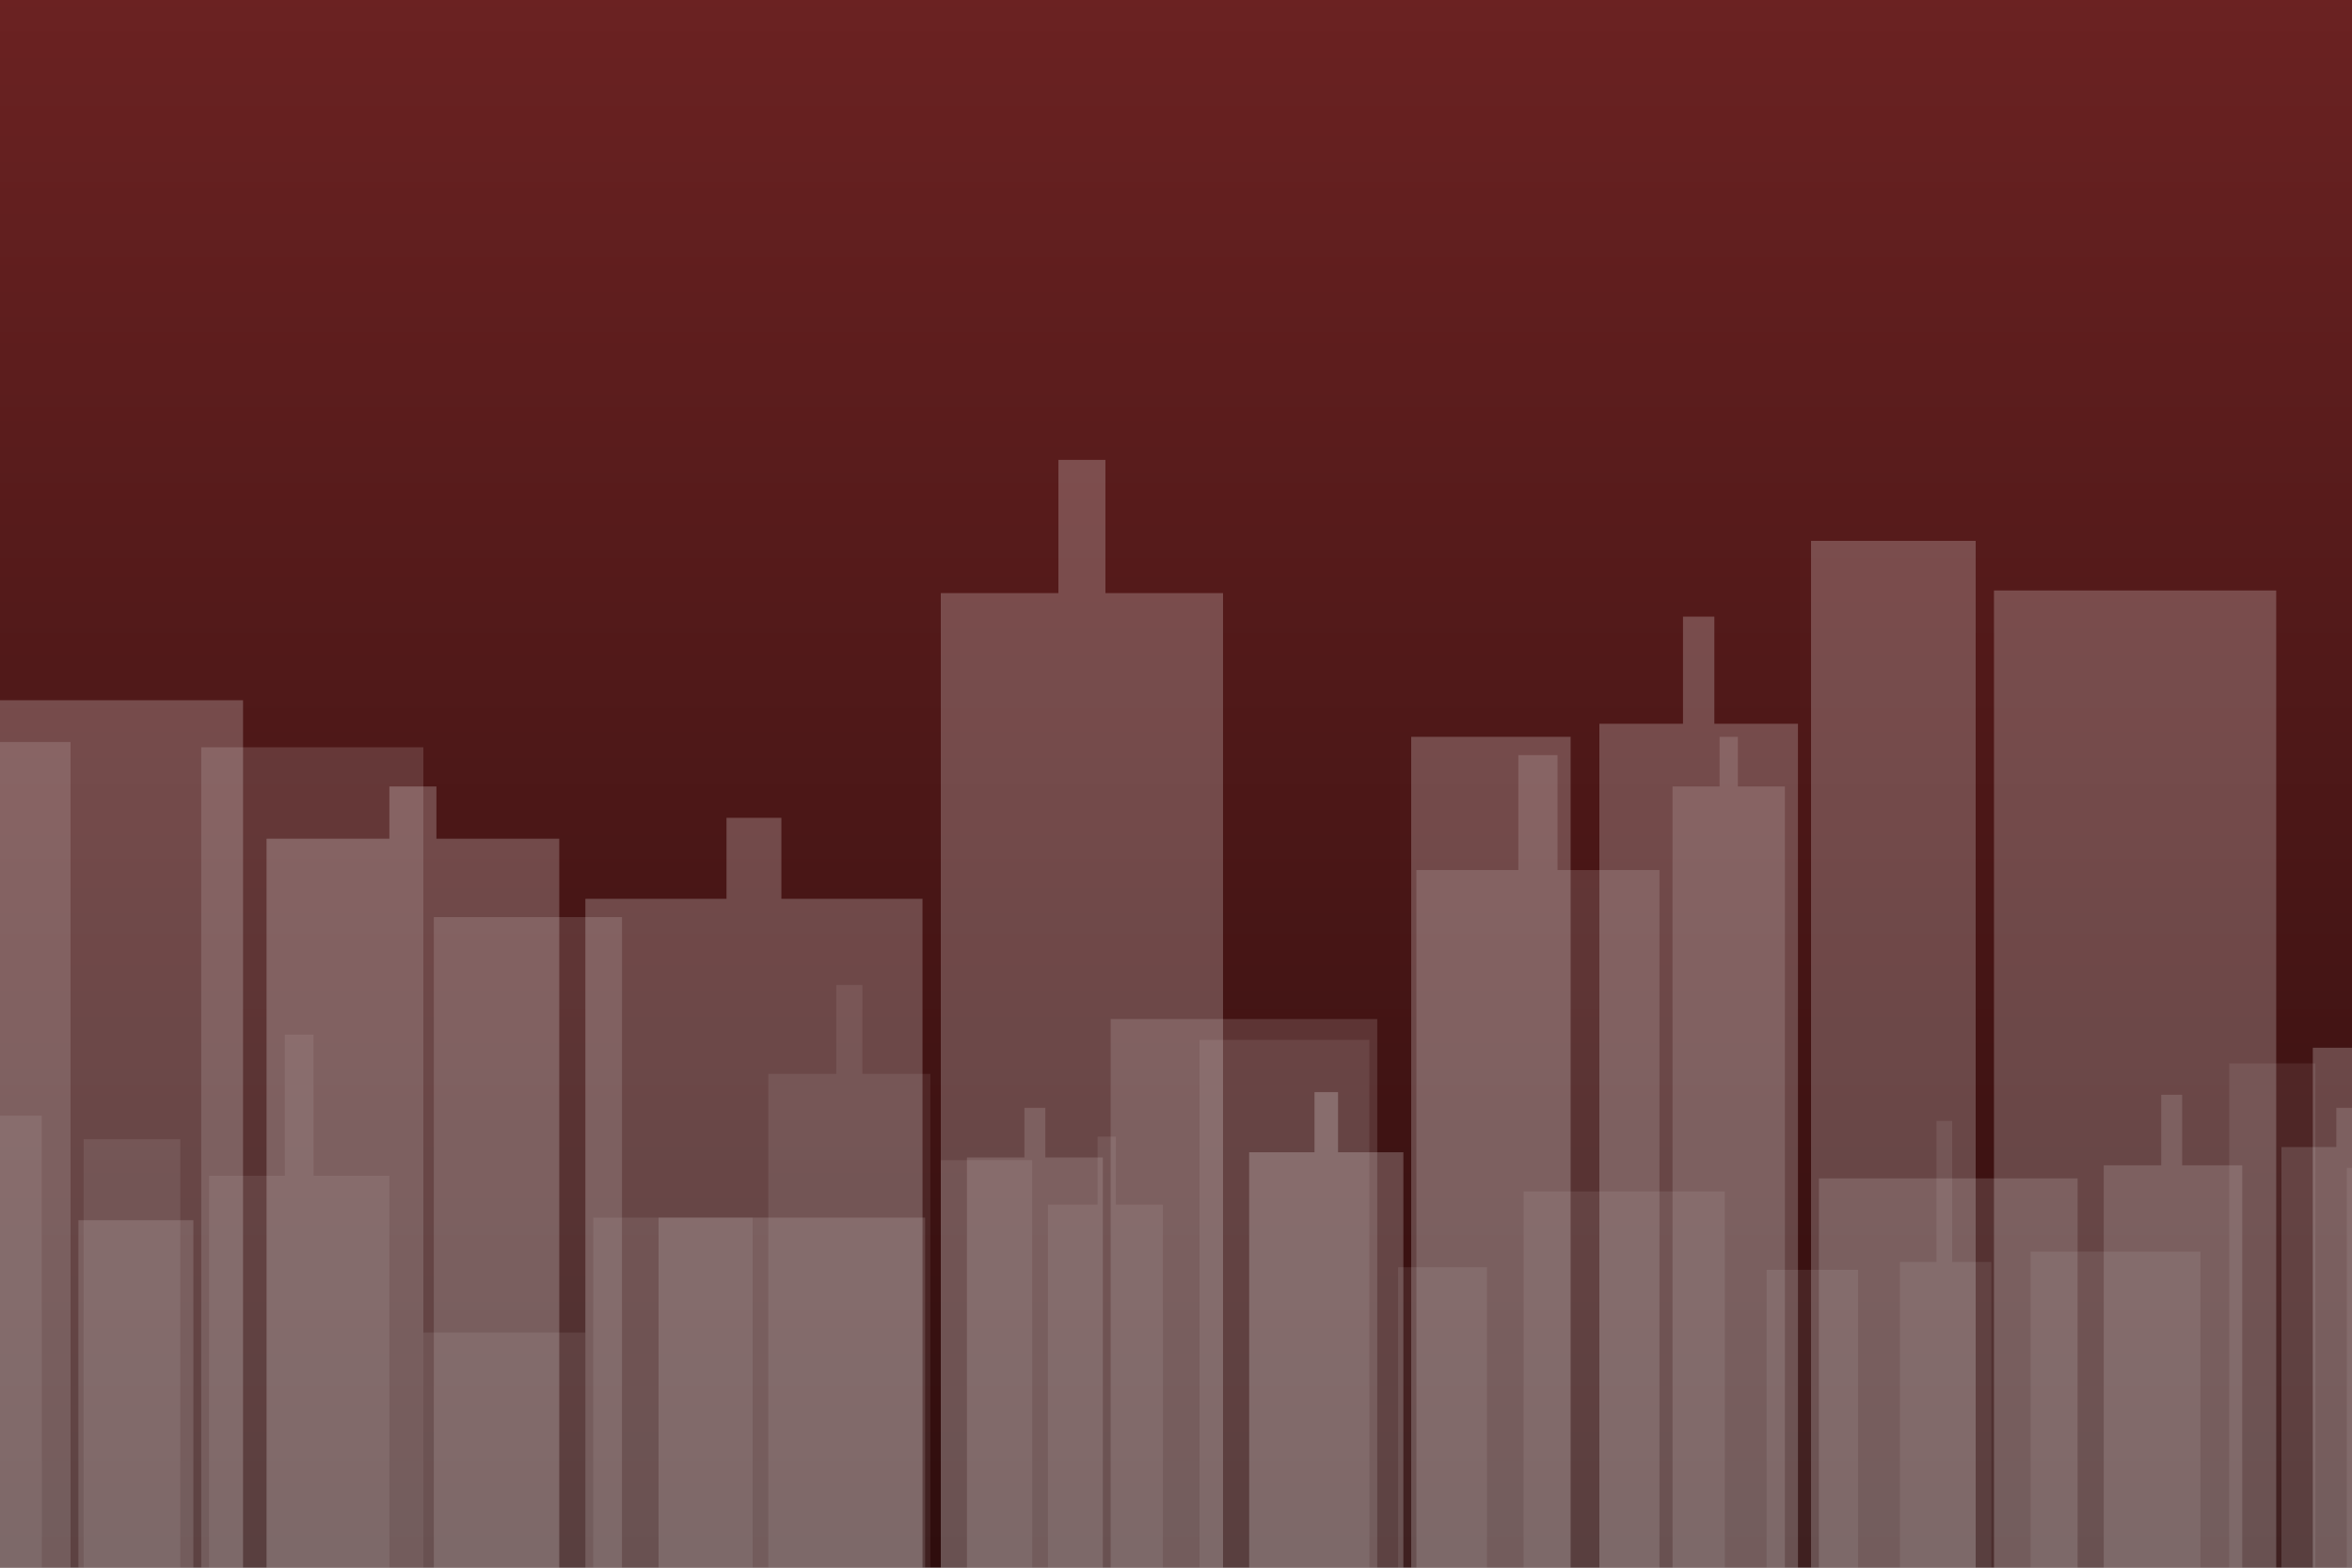
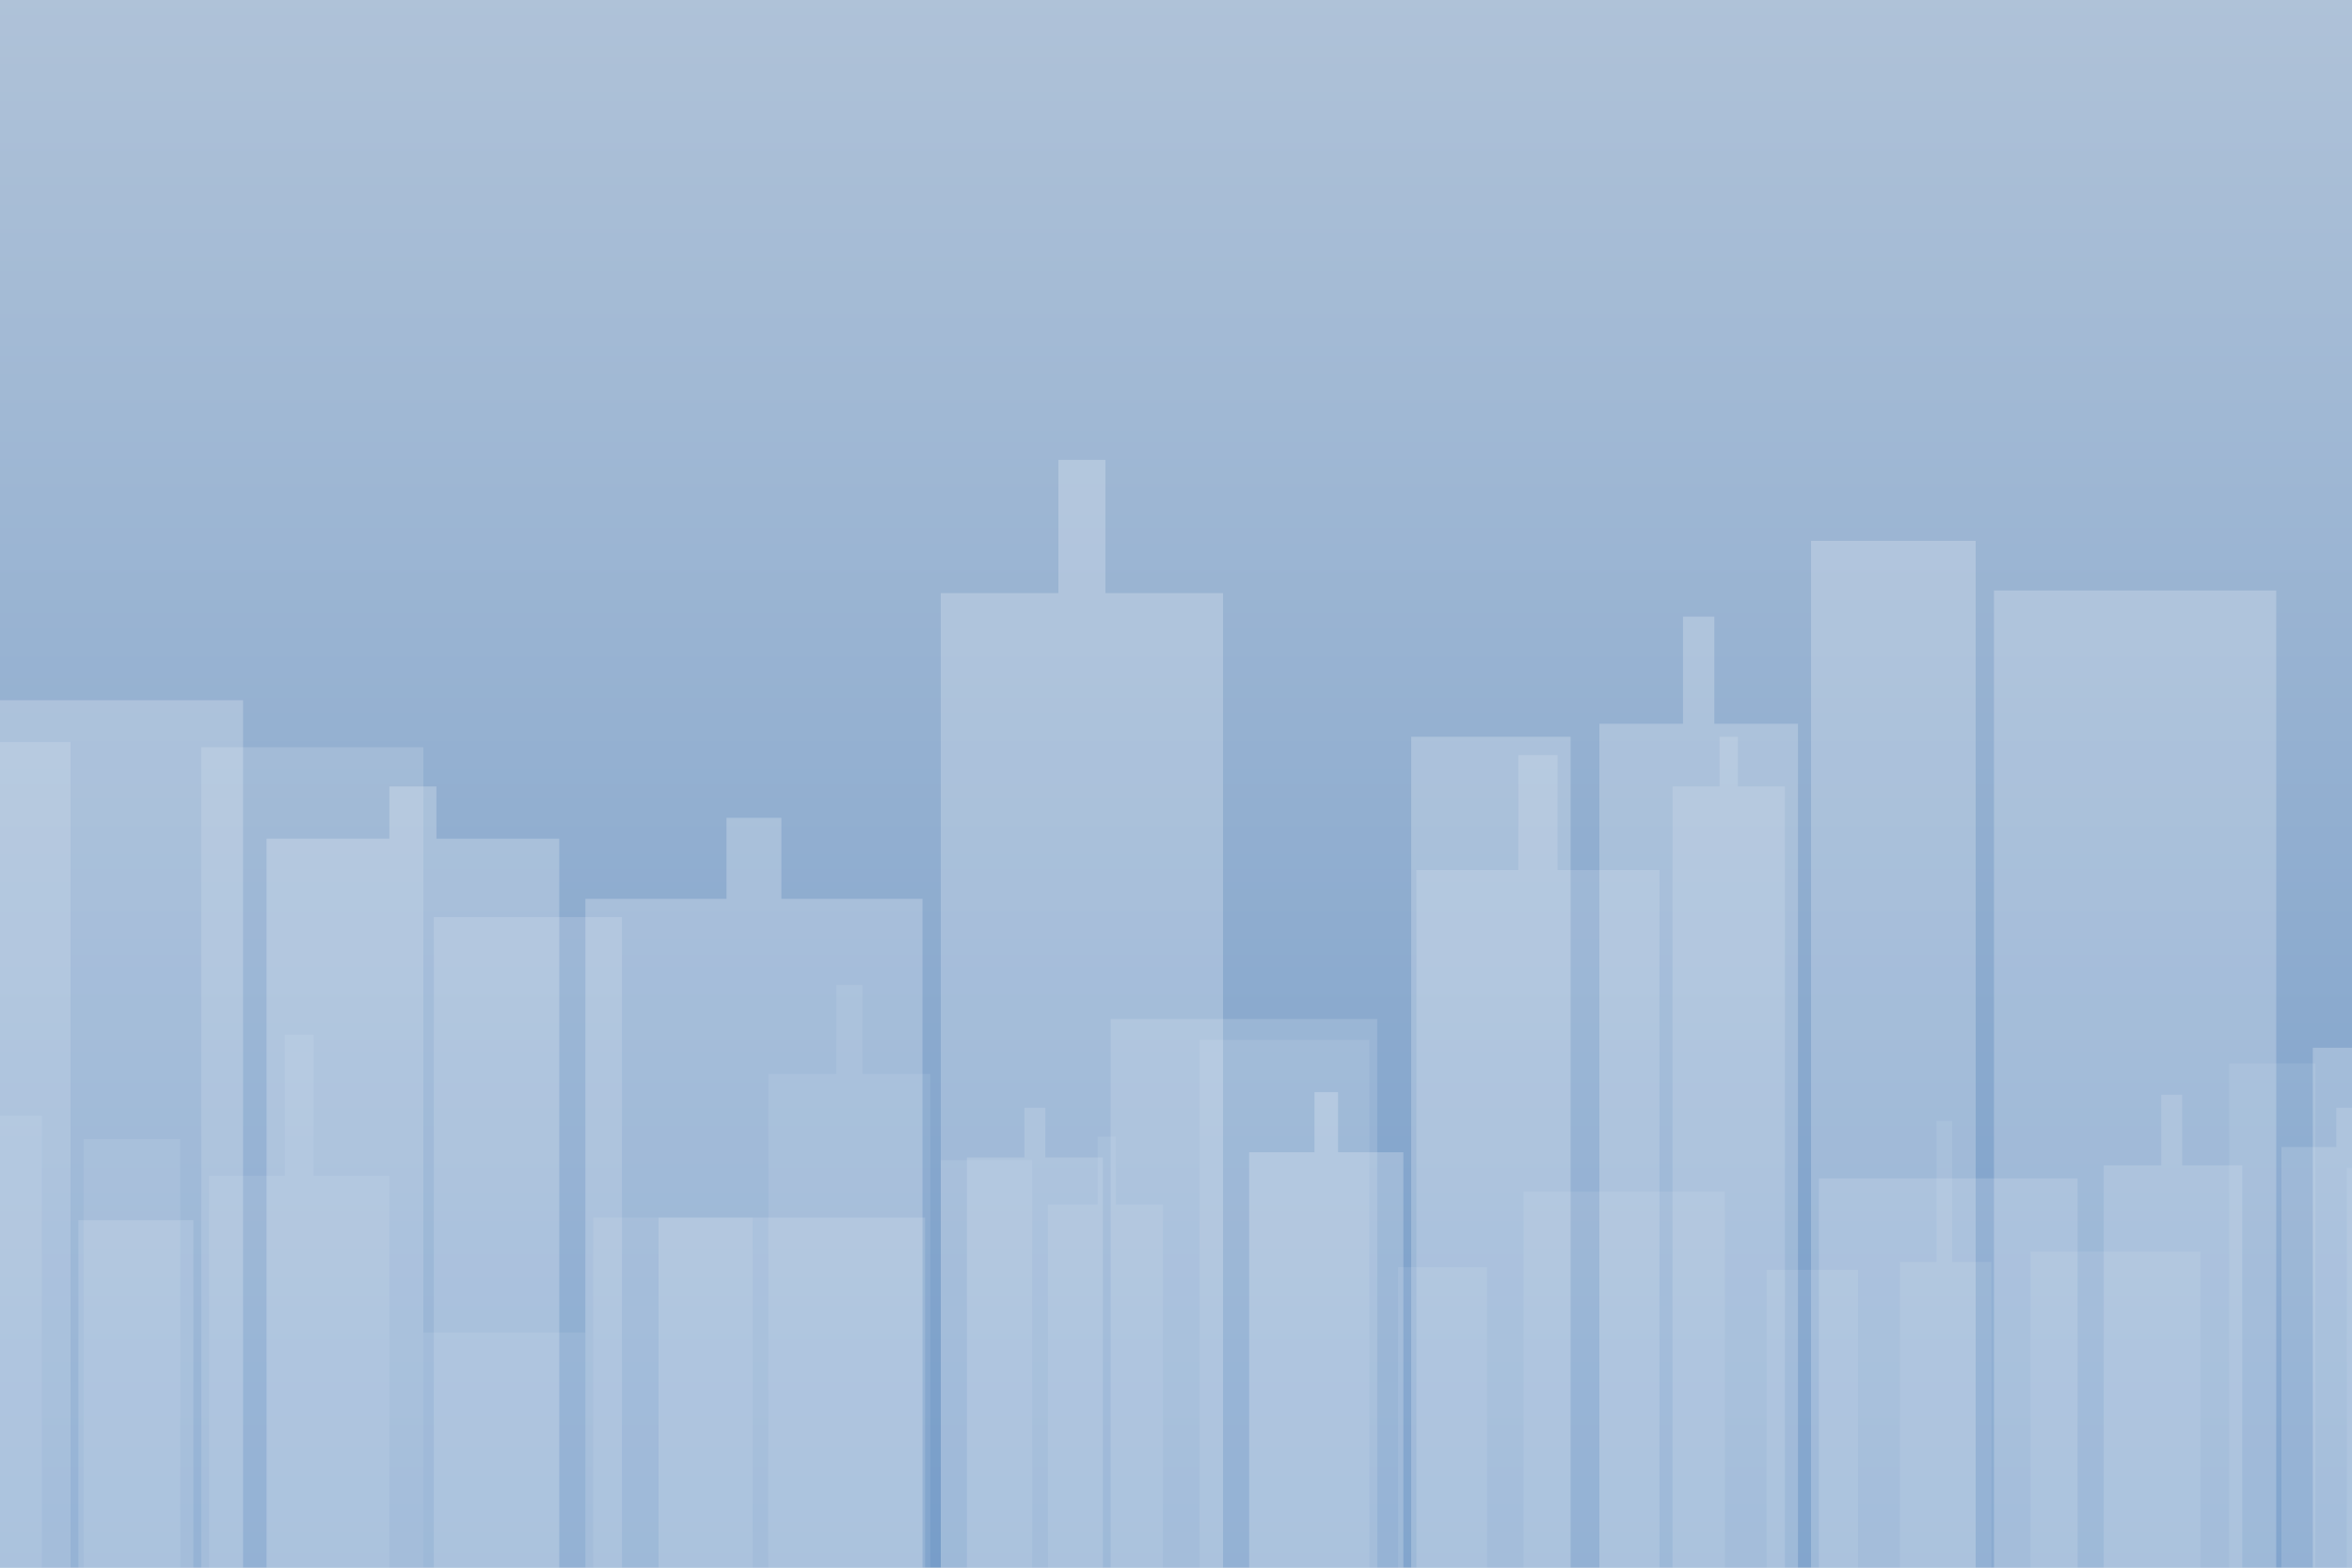
<svg xmlns="http://www.w3.org/2000/svg" viewBox="0 0 900 600" preserveAspectRatio="xMidYMid slice">
  <defs>
    <linearGradient id="g" x1="0" y1="0" x2="0" y2="1">
-       <stop offset="0" stop-color="#6b2222" />
-       <stop offset="1" stop-color="#2e0d0d" />
+       <stop offset="0" stop-color="#afc2d8" />
+       <stop offset="1" stop-color="#779dc9" />
    </linearGradient>
  </defs>
  <rect width="900" height="600" fill="url(#g)" />
  <g fill="#ffffff" opacity="0.08">
    <rect x="-30" y="427" width="46" height="213" />
    <rect x="-10" y="401" width="7" height="70" />
    <rect x="32" y="436" width="37" height="204" />
    <rect x="80" y="450" width="69" height="190" />
    <rect x="109" y="396" width="11" height="70" />
    <rect x="162" y="510" width="62" height="130" />
    <rect x="227" y="466" width="61" height="174" />
    <rect x="294" y="411" width="62" height="229" />
    <rect x="320" y="377" width="10" height="70" />
    <rect x="360" y="444" width="35" height="196" />
    <rect x="401" y="461" width="44" height="179" />
    <rect x="420" y="435" width="7" height="70" />
    <rect x="459" y="398" width="65" height="242" />
    <rect x="535" y="485" width="34" height="155" />
    <rect x="583" y="456" width="77" height="184" />
    <rect x="676" y="486" width="35" height="154" />
    <rect x="727" y="483" width="35" height="157" />
    <rect x="741" y="429" width="6" height="70" />
    <rect x="777" y="479" width="65" height="161" />
    <rect x="853" y="407" width="33" height="233" />
    <rect x="898" y="447" width="63" height="193" />
    <rect x="924" y="403" width="10" height="70" />
  </g>
  <g fill="#ffffff" opacity="0.14">
    <rect x="-30" y="284" width="57" height="356" />
    <rect x="30" y="467" width="44" height="173" />
    <rect x="77" y="286" width="85" height="354" />
    <rect x="166" y="351" width="72" height="289" />
    <rect x="252" y="466" width="102" height="174" />
    <rect x="370" y="443" width="52" height="197" />
    <rect x="392" y="424" width="8" height="70" />
    <rect x="425" y="390" width="102" height="250" />
    <rect x="542" y="333" width="93" height="307" />
    <rect x="581" y="289" width="15" height="70" />
    <rect x="640" y="301" width="43" height="339" />
    <rect x="658" y="282" width="7" height="70" />
    <rect x="696" y="451" width="99" height="189" />
    <rect x="805" y="446" width="53" height="194" />
    <rect x="827" y="419" width="8" height="70" />
    <rect x="873" y="439" width="51" height="201" />
    <rect x="894" y="424" width="8" height="70" />
    <rect x="927" y="309" width="69" height="331" />
  </g>
  <g fill="#ffffff" opacity="0.22">
    <rect x="-30" y="268" width="123" height="372" />
    <rect x="102" y="321" width="112" height="319" />
    <rect x="149" y="301" width="18" height="70" />
    <rect x="224" y="344" width="129" height="296" />
    <rect x="278" y="313" width="21" height="70" />
    <rect x="360" y="227" width="108" height="413" />
    <rect x="405" y="176" width="18" height="70" />
    <rect x="478" y="441" width="59" height="199" />
    <rect x="503" y="418" width="9" height="70" />
    <rect x="540" y="282" width="61" height="358" />
    <rect x="612" y="277" width="76" height="363" />
    <rect x="644" y="236" width="12" height="70" />
    <rect x="693" y="207" width="63" height="433" />
    <rect x="763" y="226" width="108" height="414" />
    <rect x="885" y="401" width="101" height="239" />
  </g>
</svg>
